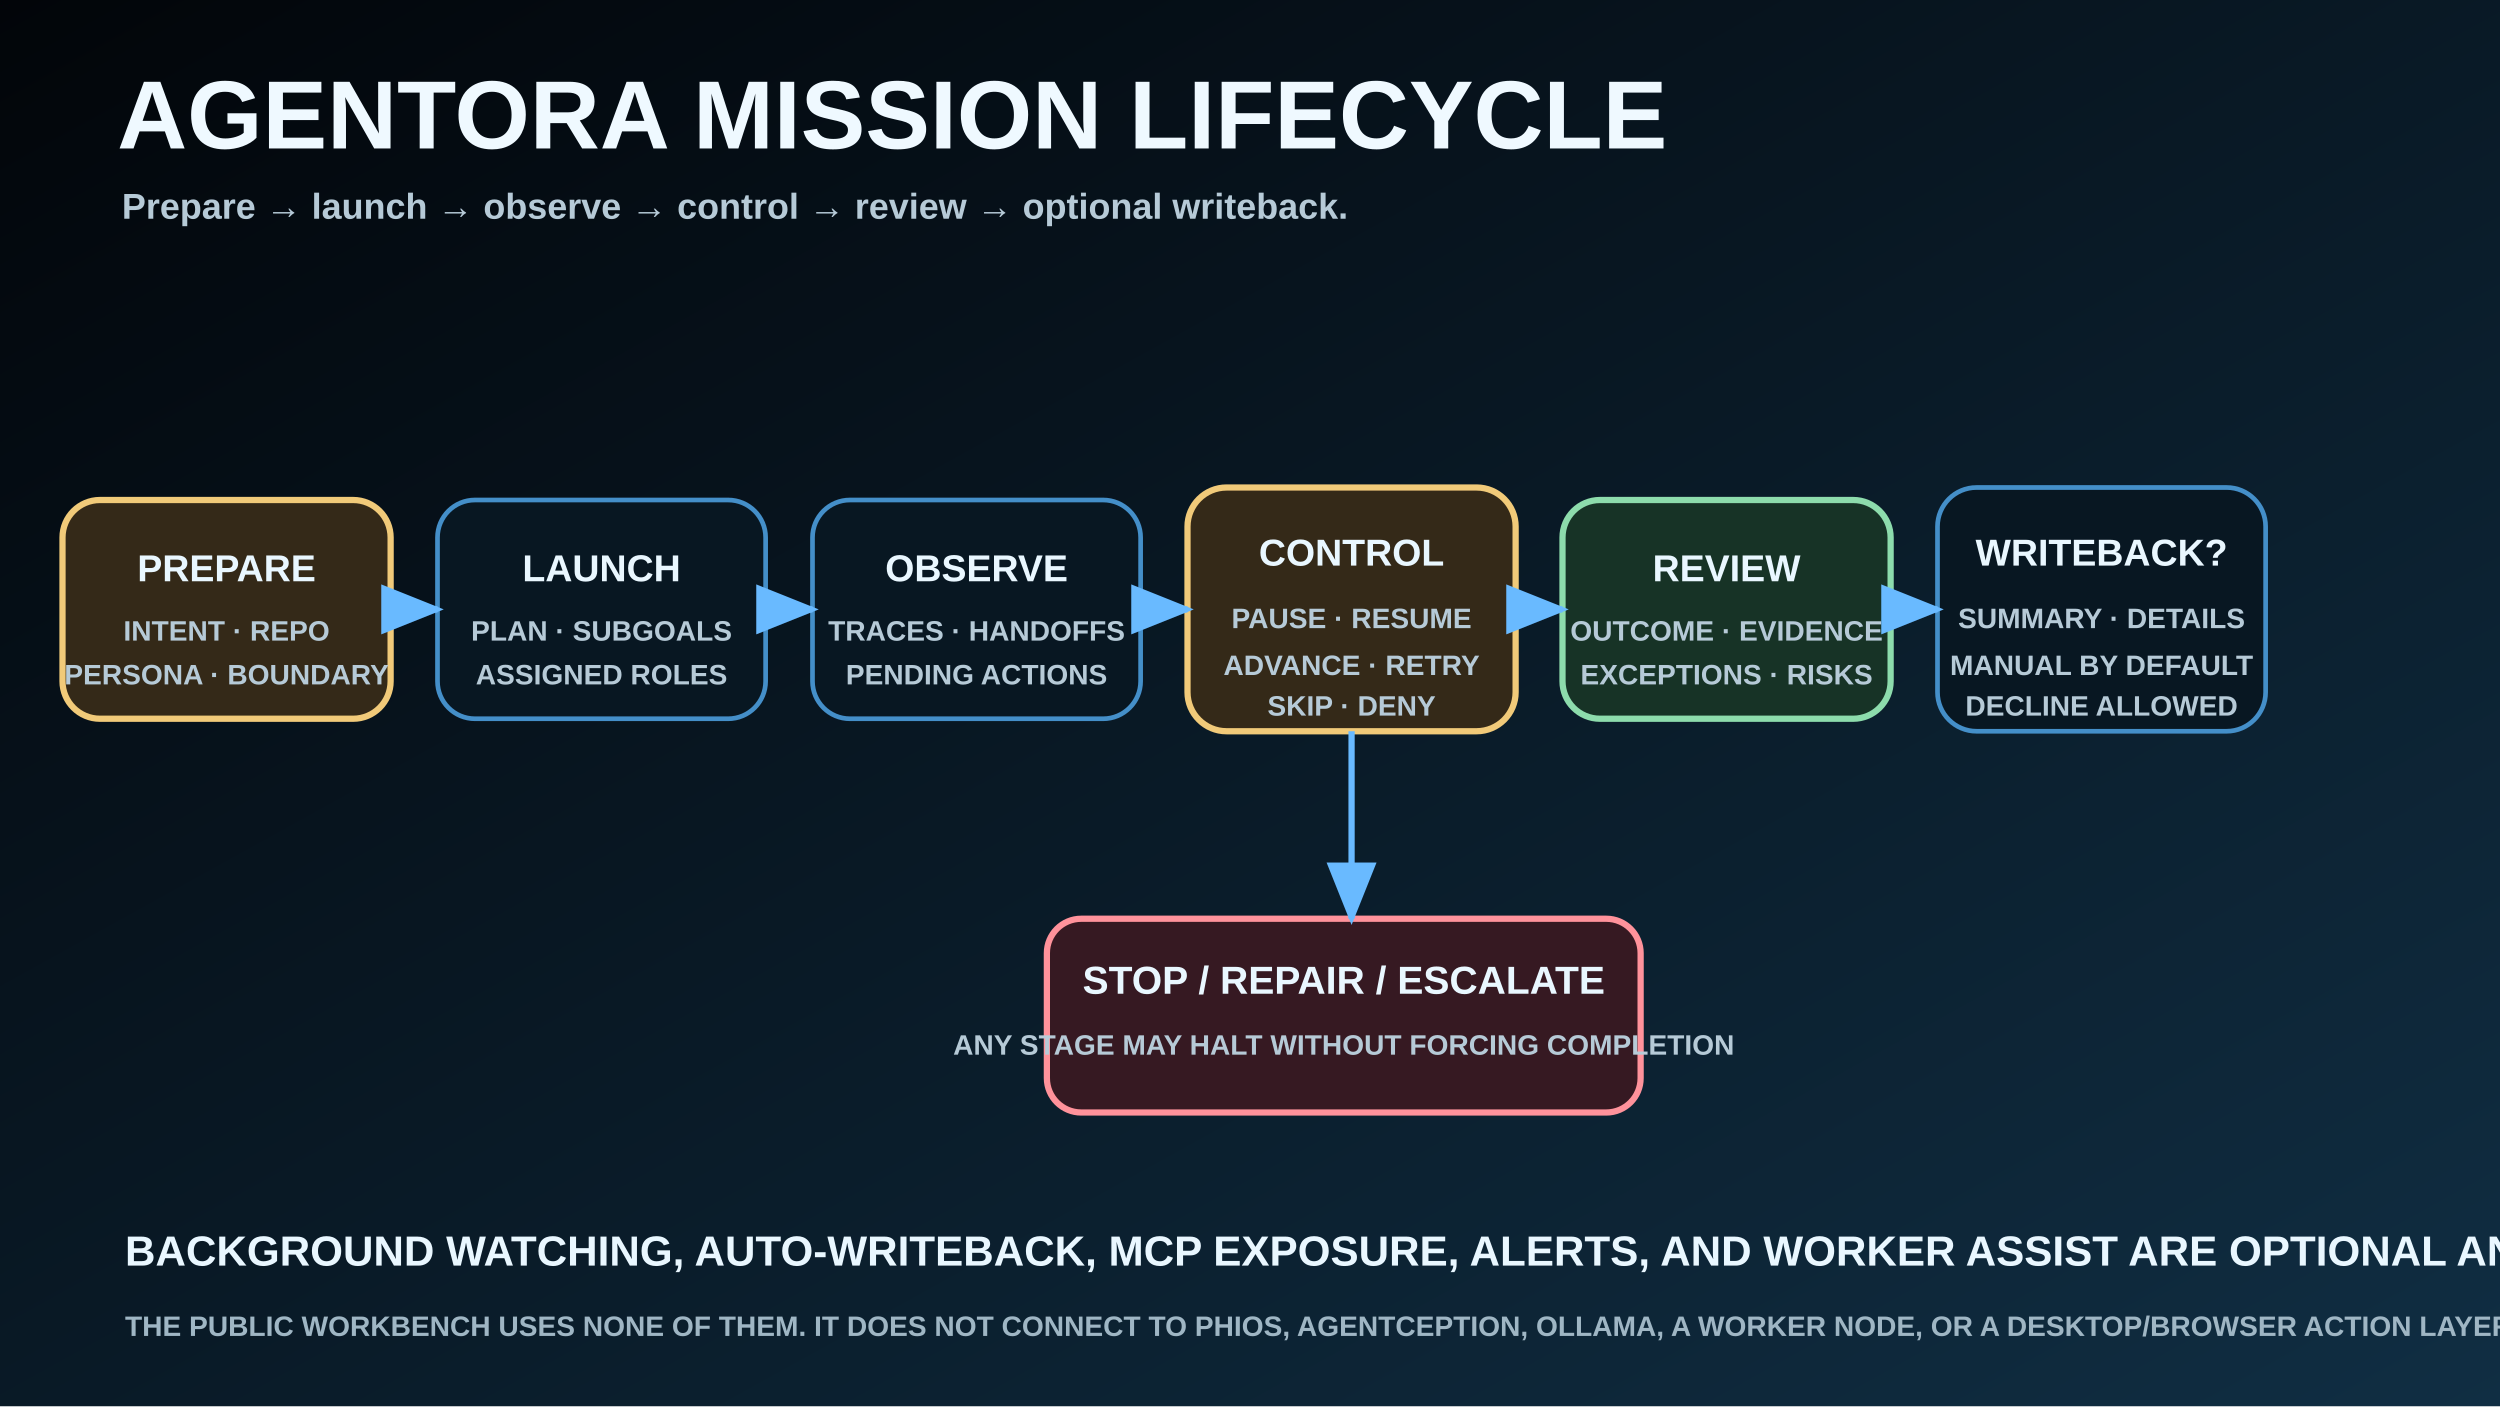
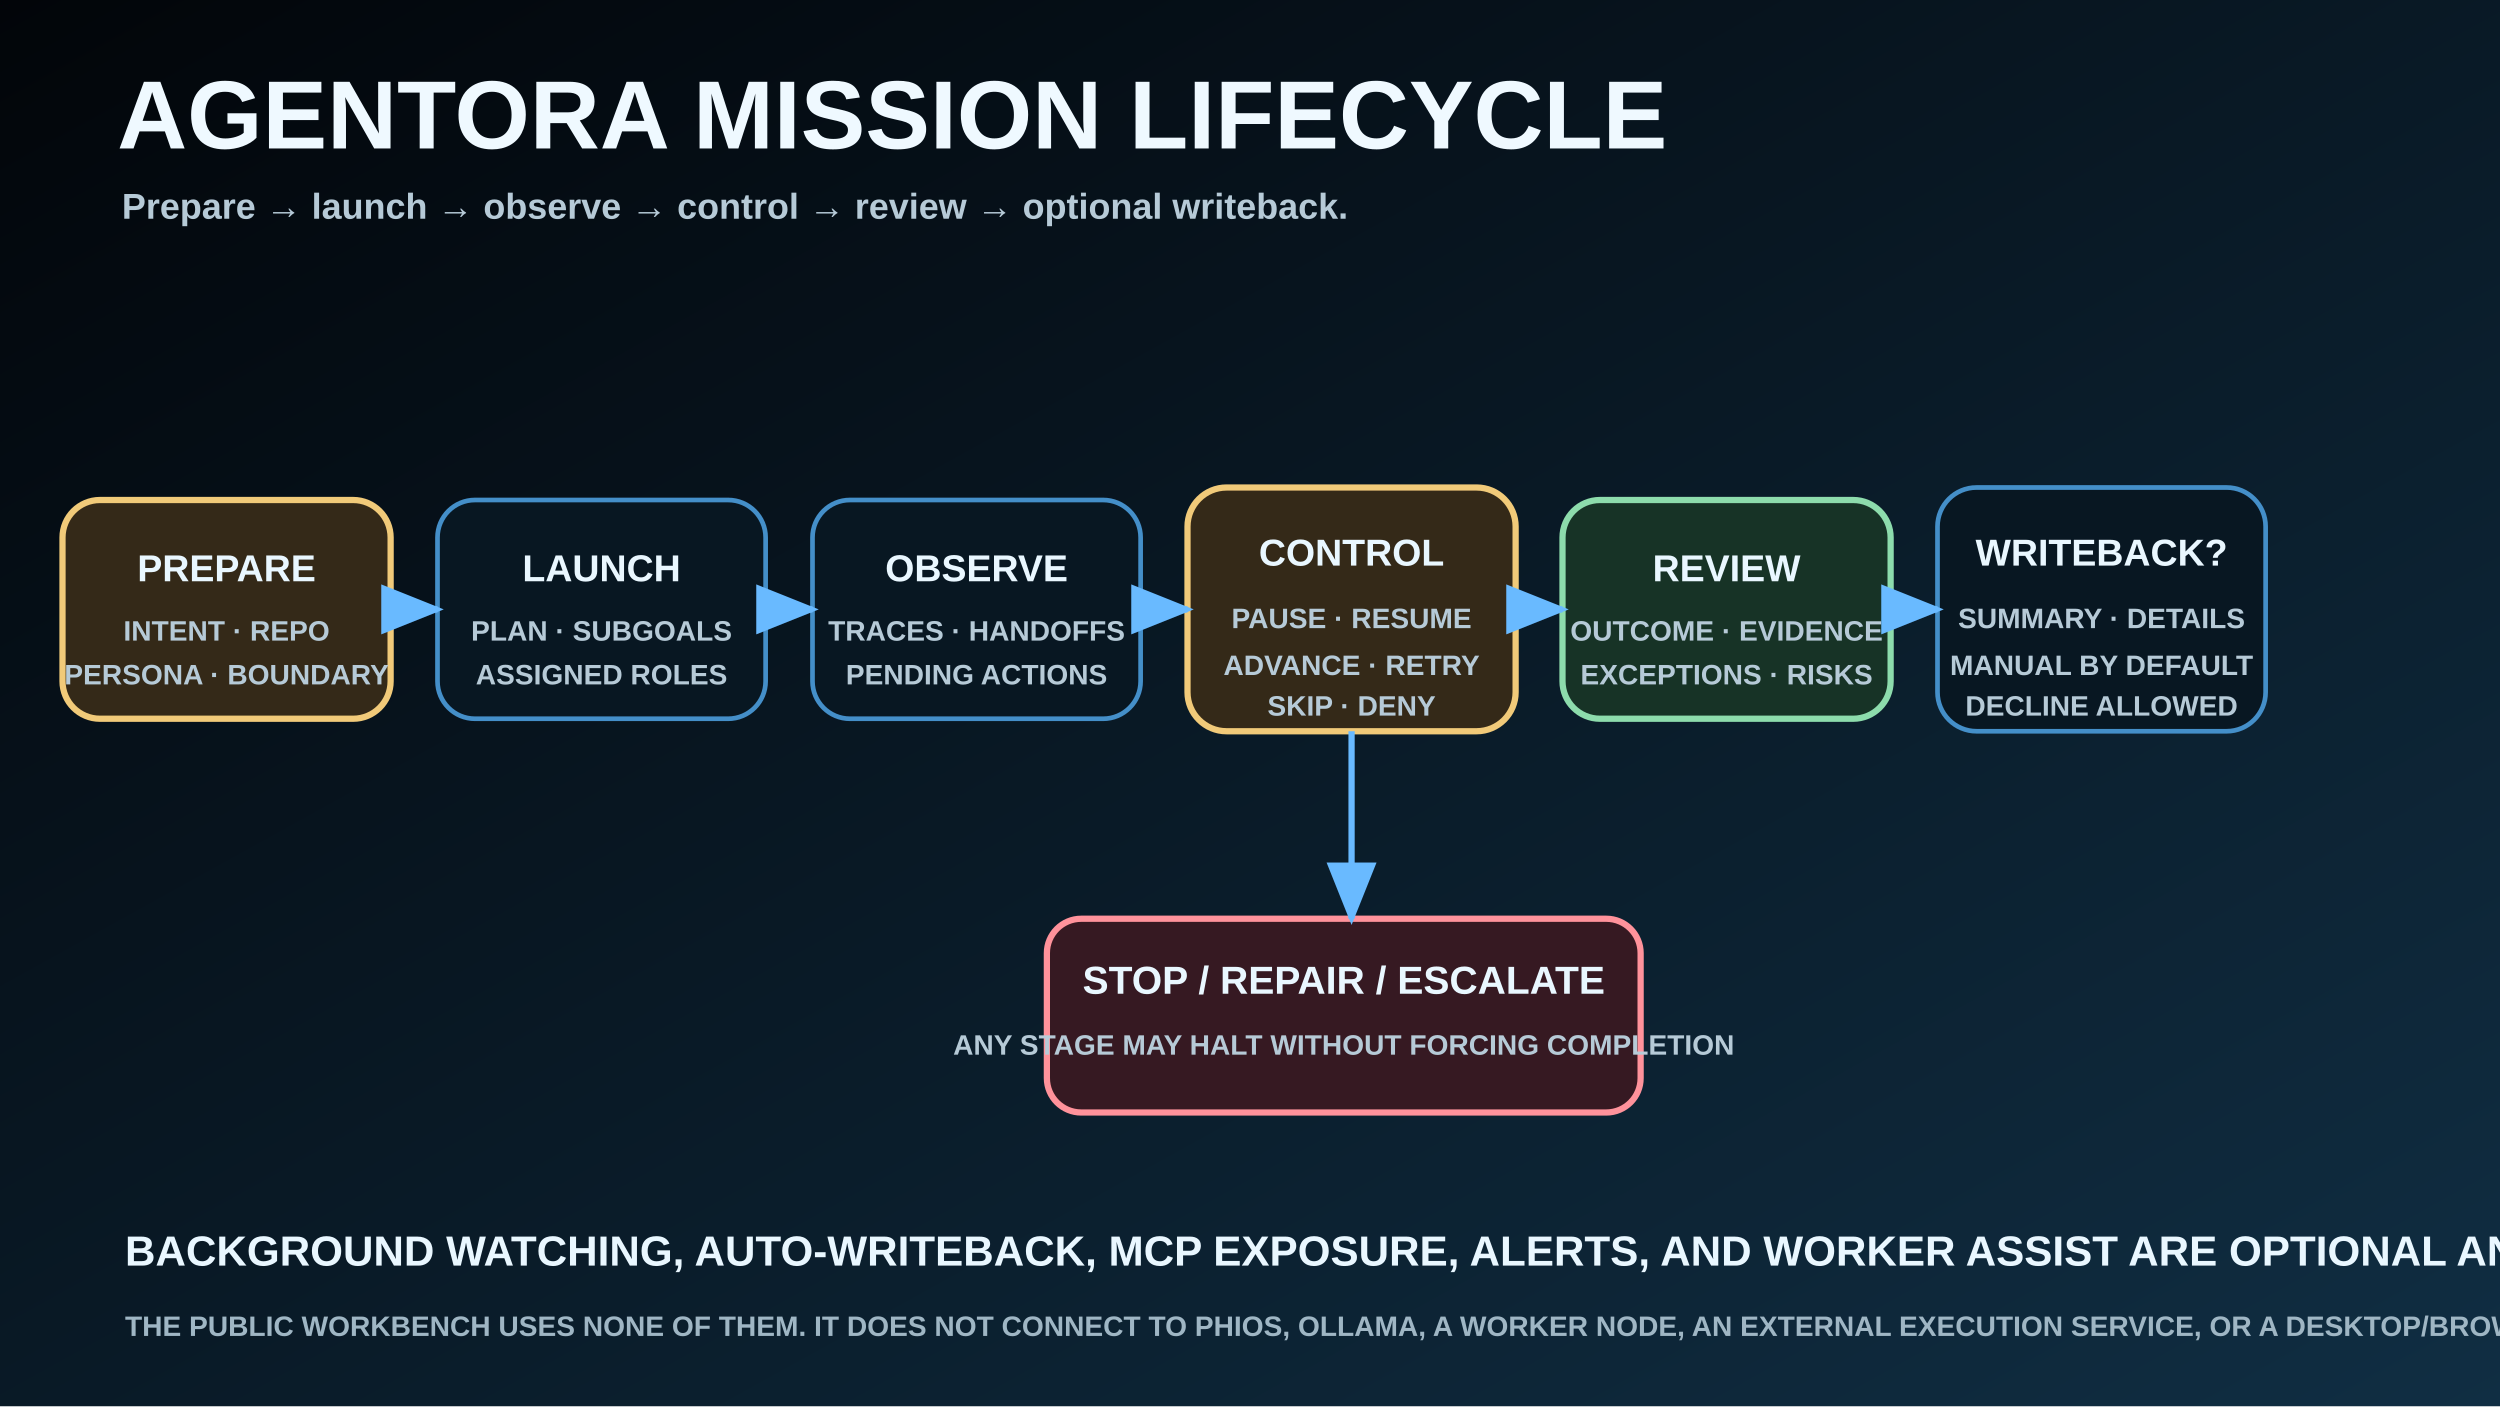
<svg xmlns="http://www.w3.org/2000/svg" width="1600" height="900" viewBox="0 0 1600 900" role="img" aria-labelledby="title desc">
  <defs>
    <linearGradient id="bg" x2="1" y2="1">
      <stop stop-color="#020509" />
      <stop offset="1" stop-color="#102e43" />
    </linearGradient>
    <marker id="a" markerWidth="12" markerHeight="12" refX="9" refY="4" orient="auto">
      <path d="M0 0L10 4L0 8Z" fill="#69baff" />
    </marker>
    <style>.t{font-family:Arial,sans-serif}.h{font-weight:900;fill:#eff9ff}.s{font-weight:600;fill:#b6cad7}.n{font-weight:900;fill:#e9f7ff}.m{font-weight:700;fill:#9fb6c4}.box{fill:#081722;stroke:#448fc9;stroke-width:3}.good{fill:#173326;stroke:#8ddcac;stroke-width:4}.human{fill:#342918;stroke:#f1ca79;stroke-width:4}.stop{fill:#361922;stroke:#ff929b;stroke-width:4}.edge{fill:none;stroke:#69baff;stroke-width:4;marker-end:url(#a)}</style>
  </defs>
  <rect width="1600" height="900" fill="url(#bg)" />
  <text x="75" y="95" class="t h" font-size="62">AGENTORA MISSION LIFECYCLE</text>
  <text x="78" y="140" class="t s" font-size="23">Prepare → launch → observe → control → review → optional writeback.</text>
  <g class="t" text-anchor="middle">
    <g transform="translate(145 390)">
      <rect x="-105" y="-70" width="210" height="140" rx="24" class="human" />
      <text y="-18" class="n" font-size="24">PREPARE</text>
      <text y="20" class="s" font-size="18">INTENT · REPO</text>
      <text y="48" class="s" font-size="18">PERSONA · BOUNDARY</text>
    </g>
    <g transform="translate(385 390)">
      <rect x="-105" y="-70" width="210" height="140" rx="24" class="box" />
      <text y="-18" class="n" font-size="24">LAUNCH</text>
      <text y="20" class="s" font-size="18">PLAN · SUBGOALS</text>
      <text y="48" class="s" font-size="18">ASSIGNED ROLES</text>
    </g>
    <g transform="translate(625 390)">
      <rect x="-105" y="-70" width="210" height="140" rx="24" class="box" />
      <text y="-18" class="n" font-size="24">OBSERVE</text>
      <text y="20" class="s" font-size="18">TRACES · HANDOFFS</text>
      <text y="48" class="s" font-size="18">PENDING ACTIONS</text>
    </g>
    <g transform="translate(865 390)">
      <rect x="-105" y="-78" width="210" height="156" rx="25" class="human" />
      <text y="-28" class="n" font-size="24">CONTROL</text>
      <text y="12" class="s" font-size="18">PAUSE · RESUME</text>
      <text y="42" class="s" font-size="18">ADVANCE · RETRY</text>
      <text y="68" class="s" font-size="18">SKIP · DENY</text>
    </g>
    <g transform="translate(1105 390)">
      <rect x="-105" y="-70" width="210" height="140" rx="24" class="good" />
      <text y="-18" class="n" font-size="24">REVIEW</text>
      <text y="20" class="s" font-size="18">OUTCOME · EVIDENCE</text>
      <text y="48" class="s" font-size="18">EXCEPTIONS · RISKS</text>
    </g>
    <g transform="translate(1345 390)">
      <rect x="-105" y="-78" width="210" height="156" rx="25" class="box" />
      <text y="-28" class="n" font-size="24">WRITEBACK?</text>
      <text y="12" class="s" font-size="18">SUMMARY · DETAILS</text>
      <text y="42" class="s" font-size="18">MANUAL BY DEFAULT</text>
      <text y="68" class="s" font-size="18">DECLINE ALLOWED</text>
    </g>
  </g>
  <path class="edge" d="M250 390H280" />
  <path class="edge" d="M490 390H520" />
  <path class="edge" d="M730 390H760" />
  <path class="edge" d="M970 390H1000" />
  <path class="edge" d="M1210 390H1240" />
  <g transform="translate(860 650)">
    <rect x="-190" y="-62" width="380" height="124" rx="22" class="stop" />
    <text y="-14" text-anchor="middle" class="t n" font-size="25">STOP / REPAIR / ESCALATE</text>
    <text y="25" text-anchor="middle" class="t s" font-size="18">ANY STAGE MAY HALT WITHOUT FORCING COMPLETION</text>
  </g>
  <path class="edge" d="M865 468V588" />
  <text x="80" y="810" class="t n" font-size="27">BACKGROUND WATCHING, AUTO-WRITEBACK, MCP EXPOSURE, ALERTS, AND WORKER ASSIST ARE OPTIONAL AND ENV-GATED.</text>
-   <text x="80" y="855" class="t m" font-size="18">THE PUBLIC WORKBENCH USES NONE OF THEM. IT DOES NOT CONNECT TO PHIOS, AGENTCEPTION, OLLAMA, A WORKER NODE, OR A DESKTOP/BROWSER ACTION LAYER.</text>
+   <text x="80" y="855" class="t m" font-size="18">THE PUBLIC WORKBENCH USES NONE OF THEM. IT DOES NOT CONNECT TO PHIOS, OLLAMA, A WORKER NODE, AN EXTERNAL EXECUTION SERVICE, OR A DESKTOP/BROWSER ACTION LAYER.</text>
</svg>
